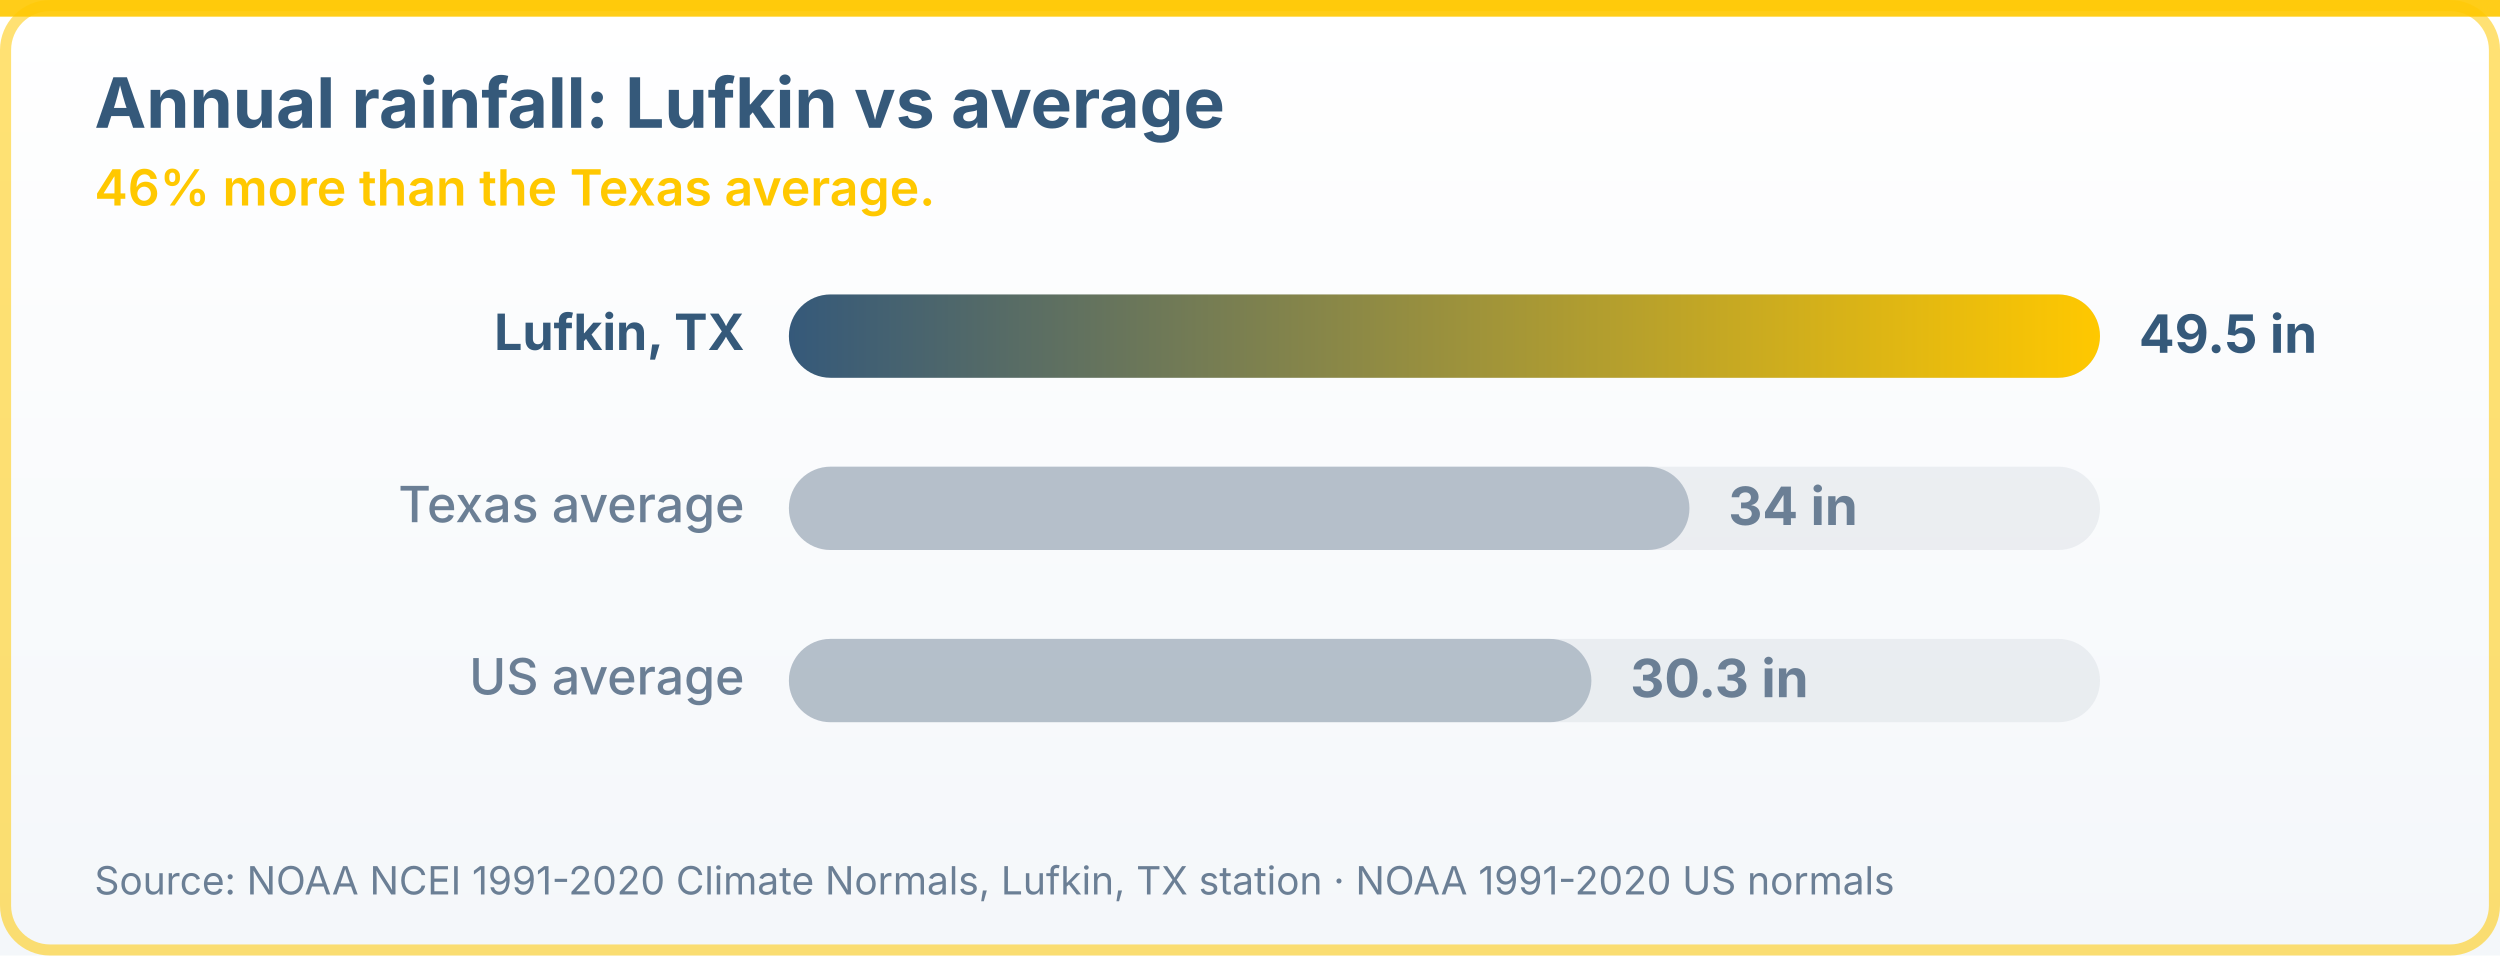
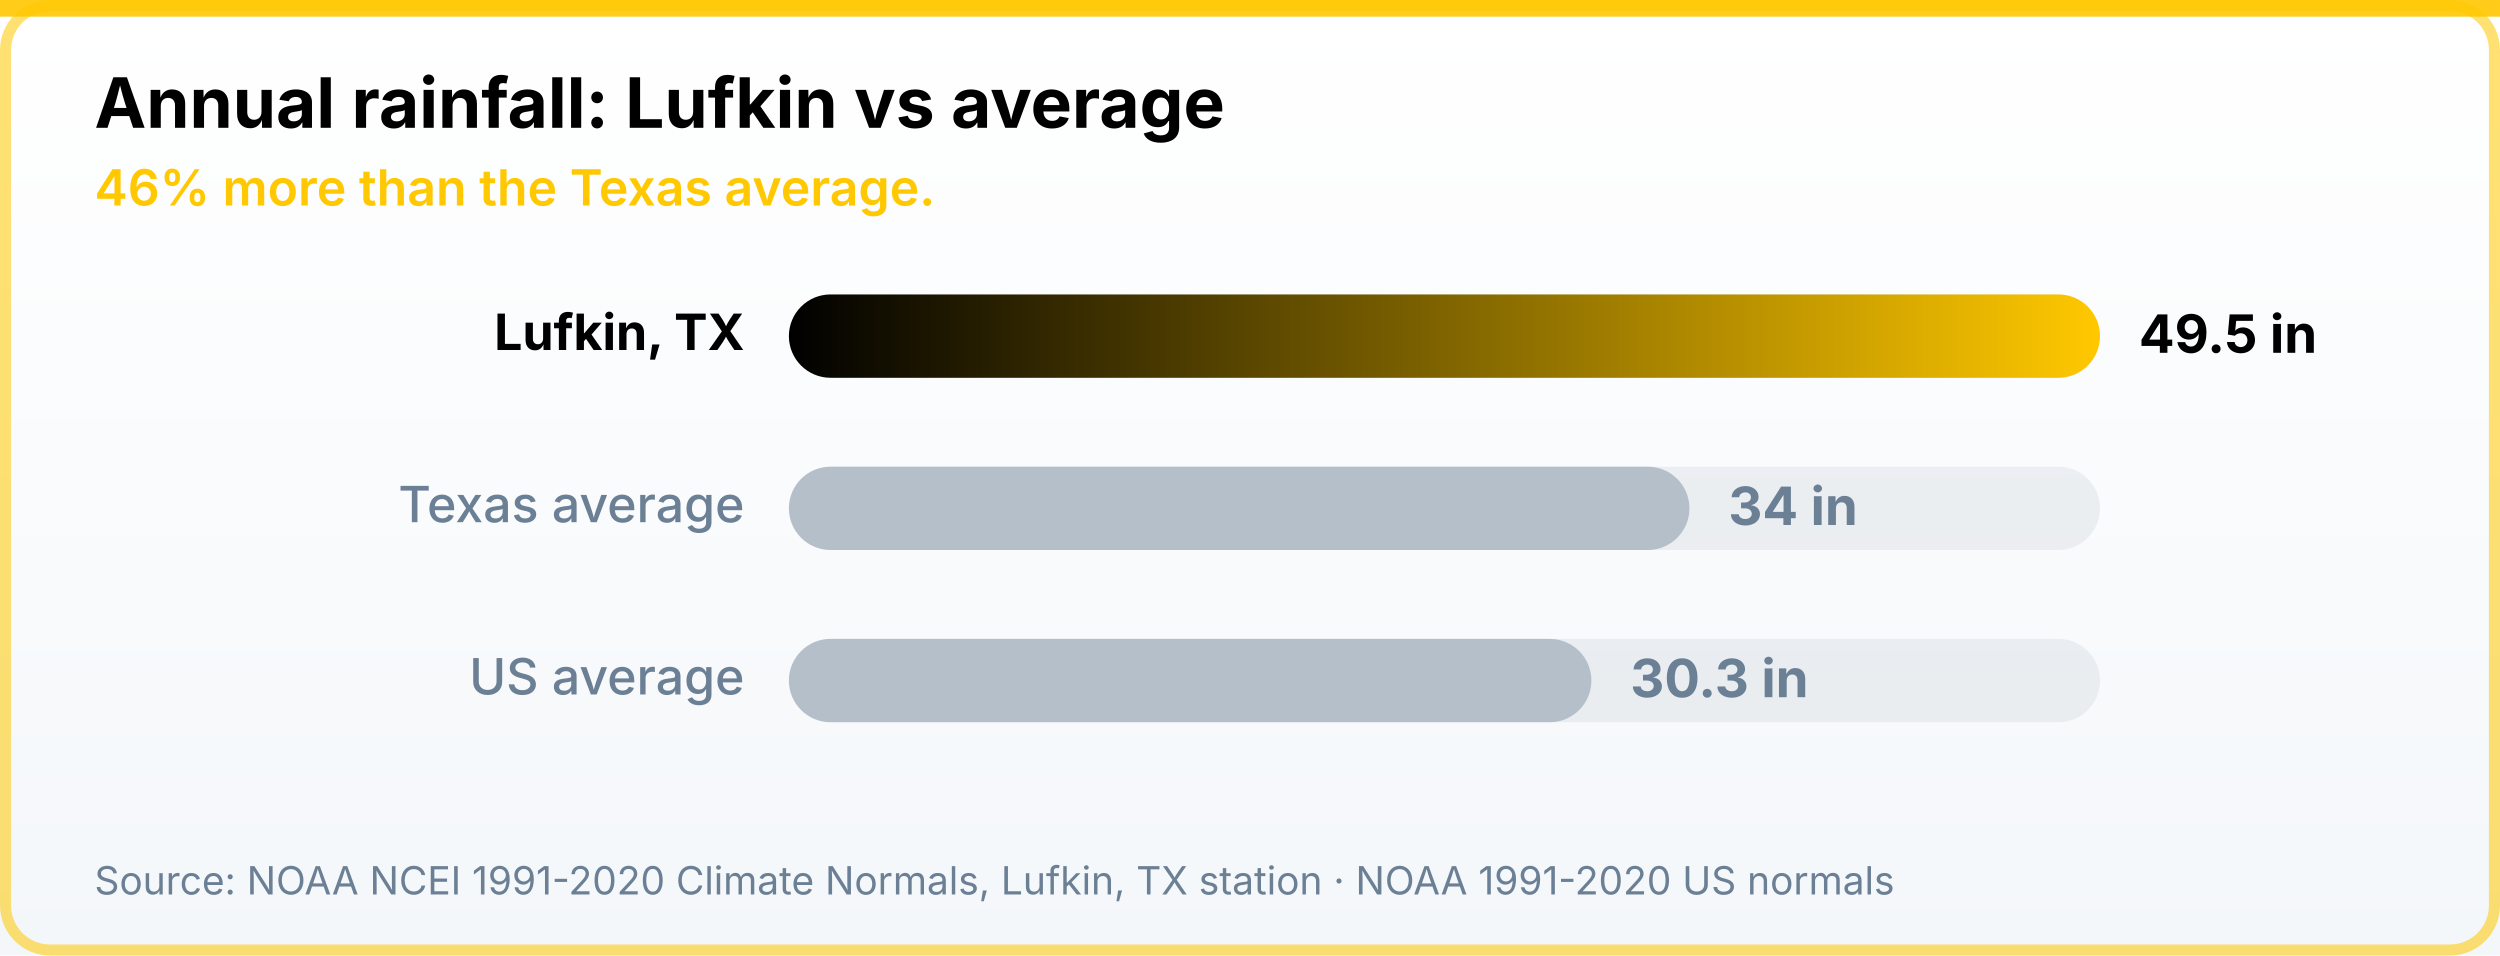
<svg xmlns="http://www.w3.org/2000/svg" viewBox="0 0 900 344" width="900" height="344" role="img">
  <defs>
    <linearGradient id="cbg2" x1="0" y1="0" x2="0" y2="1">
      <stop offset="0" stop-color="#ffffff" />
      <stop offset="1" stop-color="#f4f7fa" />
    </linearGradient>
    <linearGradient id="hbar" x1="0" y1="0" x2="1" y2="0">
-       <stop offset="0" stop-color="#35597A" />
+       <stop offset="0" stop-color="#000000" />
      <stop offset="1" stop-color="#FFC800" />
    </linearGradient>
  </defs>
  <rect width="900" height="344" fill="url(#cbg2)" />
  <rect x="0" y="0" width="900" height="6" fill="#FFC800" fill-opacity=".9" />
-   <text x="34" y="46" font-family="system-ui,-apple-system,Segoe UI,sans-serif" font-size="25" font-weight="700" fill="#35597A">Annual rainfall: Lufkin vs average</text>
+   <text x="34" y="46" font-family="system-ui,-apple-system,Segoe UI,sans-serif" font-size="25" font-weight="700" fill="#000000">Annual rainfall: Lufkin vs average</text>
  <text x="34" y="74" font-family="system-ui,-apple-system,Segoe UI,sans-serif" font-size="18" font-weight="600" fill="#FFC800">46% more than the Texas average.</text>
-   <text x="268" y="126" text-anchor="end" font-family="system-ui,-apple-system,Segoe UI,sans-serif" font-size="18" font-weight="700" fill="#35597A">Lufkin, TX</text>
+   <text x="268" y="126" text-anchor="end" font-family="system-ui,-apple-system,Segoe UI,sans-serif" font-size="18" font-weight="700" fill="#000000">Lufkin, TX</text>
  <rect x="284" y="106" width="472" height="30" rx="15" fill="#6b7f95" fill-opacity=".10" />
  <rect x="284" y="106" width="472" height="30" rx="15" fill="url(#hbar)" />
-   <text x="770" y="127" font-family="system-ui,-apple-system,Segoe UI,sans-serif" font-size="19" font-weight="700" fill="#35597A">49.5 in</text>
+   <text x="770" y="127" font-family="system-ui,-apple-system,Segoe UI,sans-serif" font-size="19" font-weight="700" fill="#000000">49.5 in</text>
  <text x="268" y="188" text-anchor="end" font-family="system-ui,-apple-system,Segoe UI,sans-serif" font-size="18" font-weight="500" fill="#6b7f95">Texas average</text>
  <rect x="284" y="168" width="472" height="30" rx="15" fill="#6b7f95" fill-opacity=".10" />
  <rect x="284" y="168" width="324.2" height="30" rx="15" fill="#6b7f95" fill-opacity=".42" />
  <text x="622.2" y="189" font-family="system-ui,-apple-system,Segoe UI,sans-serif" font-size="19" font-weight="700" fill="#6b7f95">34 in</text>
  <text x="268" y="250" text-anchor="end" font-family="system-ui,-apple-system,Segoe UI,sans-serif" font-size="18" font-weight="500" fill="#6b7f95">US average</text>
  <rect x="284" y="230" width="472" height="30" rx="15" fill="#6b7f95" fill-opacity=".10" />
  <rect x="284" y="230" width="288.9" height="30" rx="15" fill="#6b7f95" fill-opacity=".42" />
  <text x="586.9" y="251" font-family="system-ui,-apple-system,Segoe UI,sans-serif" font-size="19" font-weight="700" fill="#6b7f95">30.3 in</text>
  <text x="34" y="322" font-family="system-ui,-apple-system,Segoe UI,sans-serif" font-size="14" fill="#6b7f95">Source: NOAA NCEI 1991-2020 Climate Normals, Lufkin, TX station · NOAA 1991-2020 US normals</text>
  <rect x="2" y="2" width="896" height="340" rx="16" fill="none" stroke="#FFC800" stroke-opacity=".55" stroke-width="4" />
</svg>
